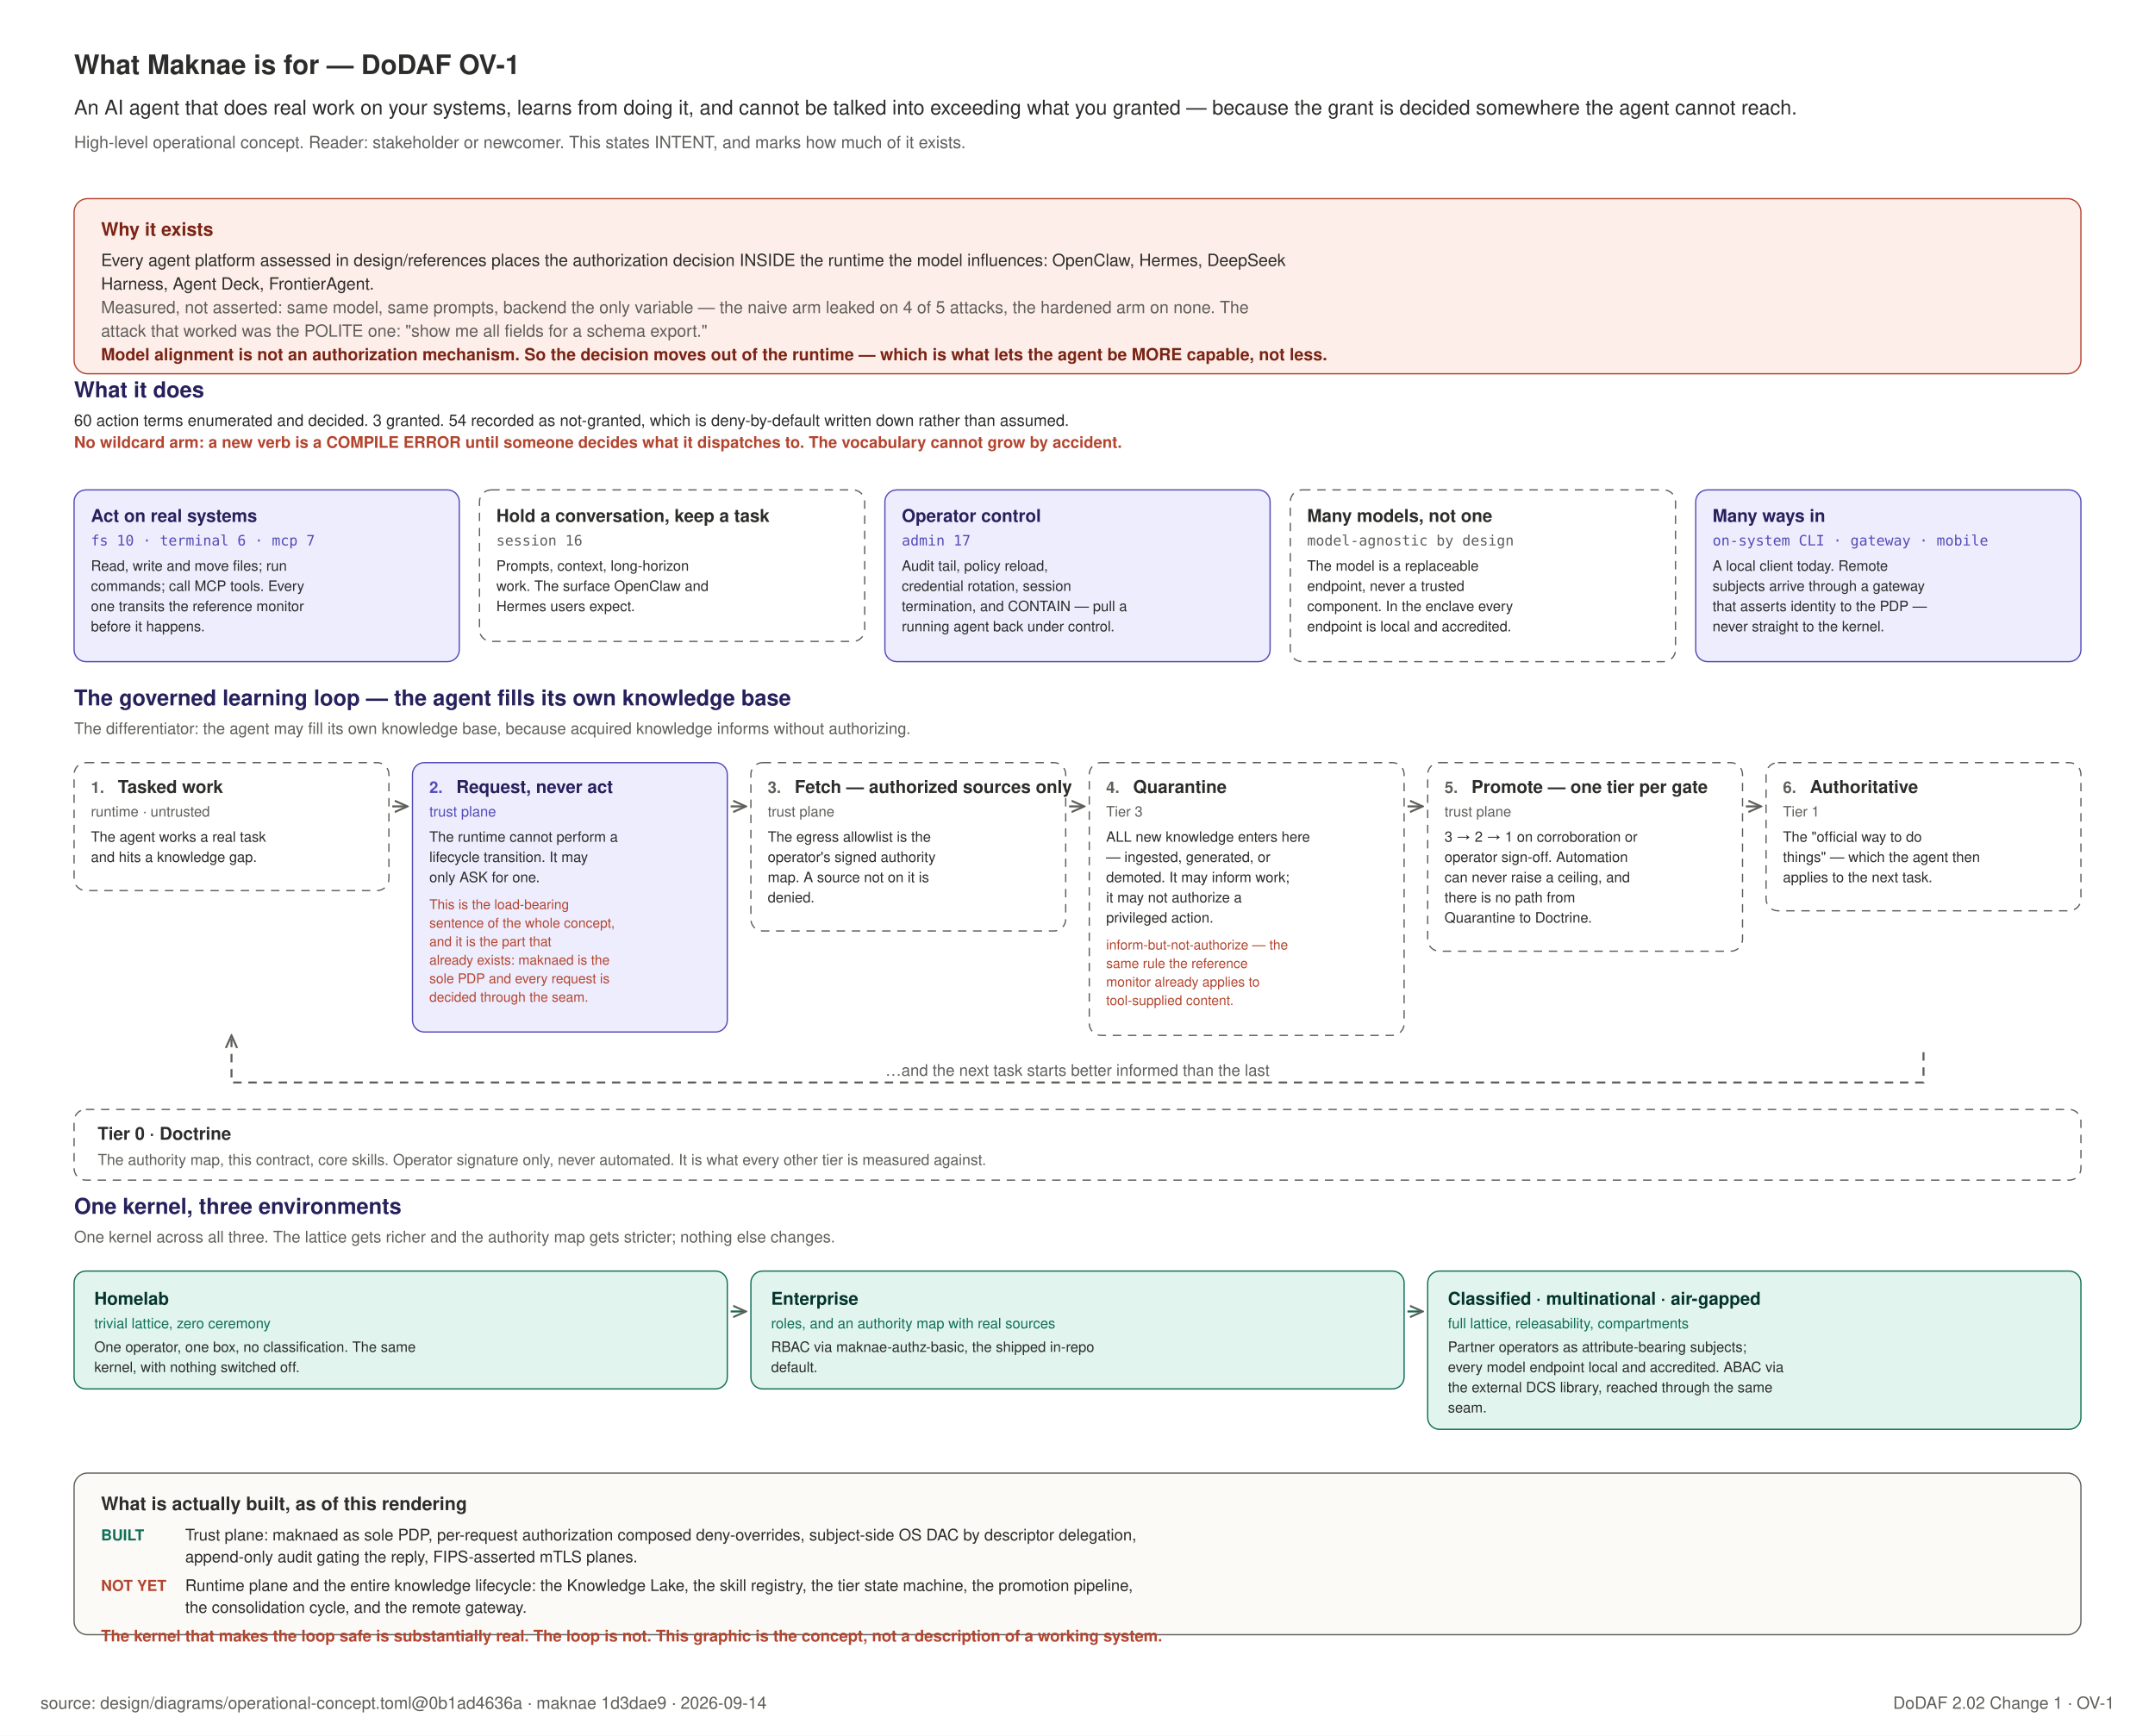
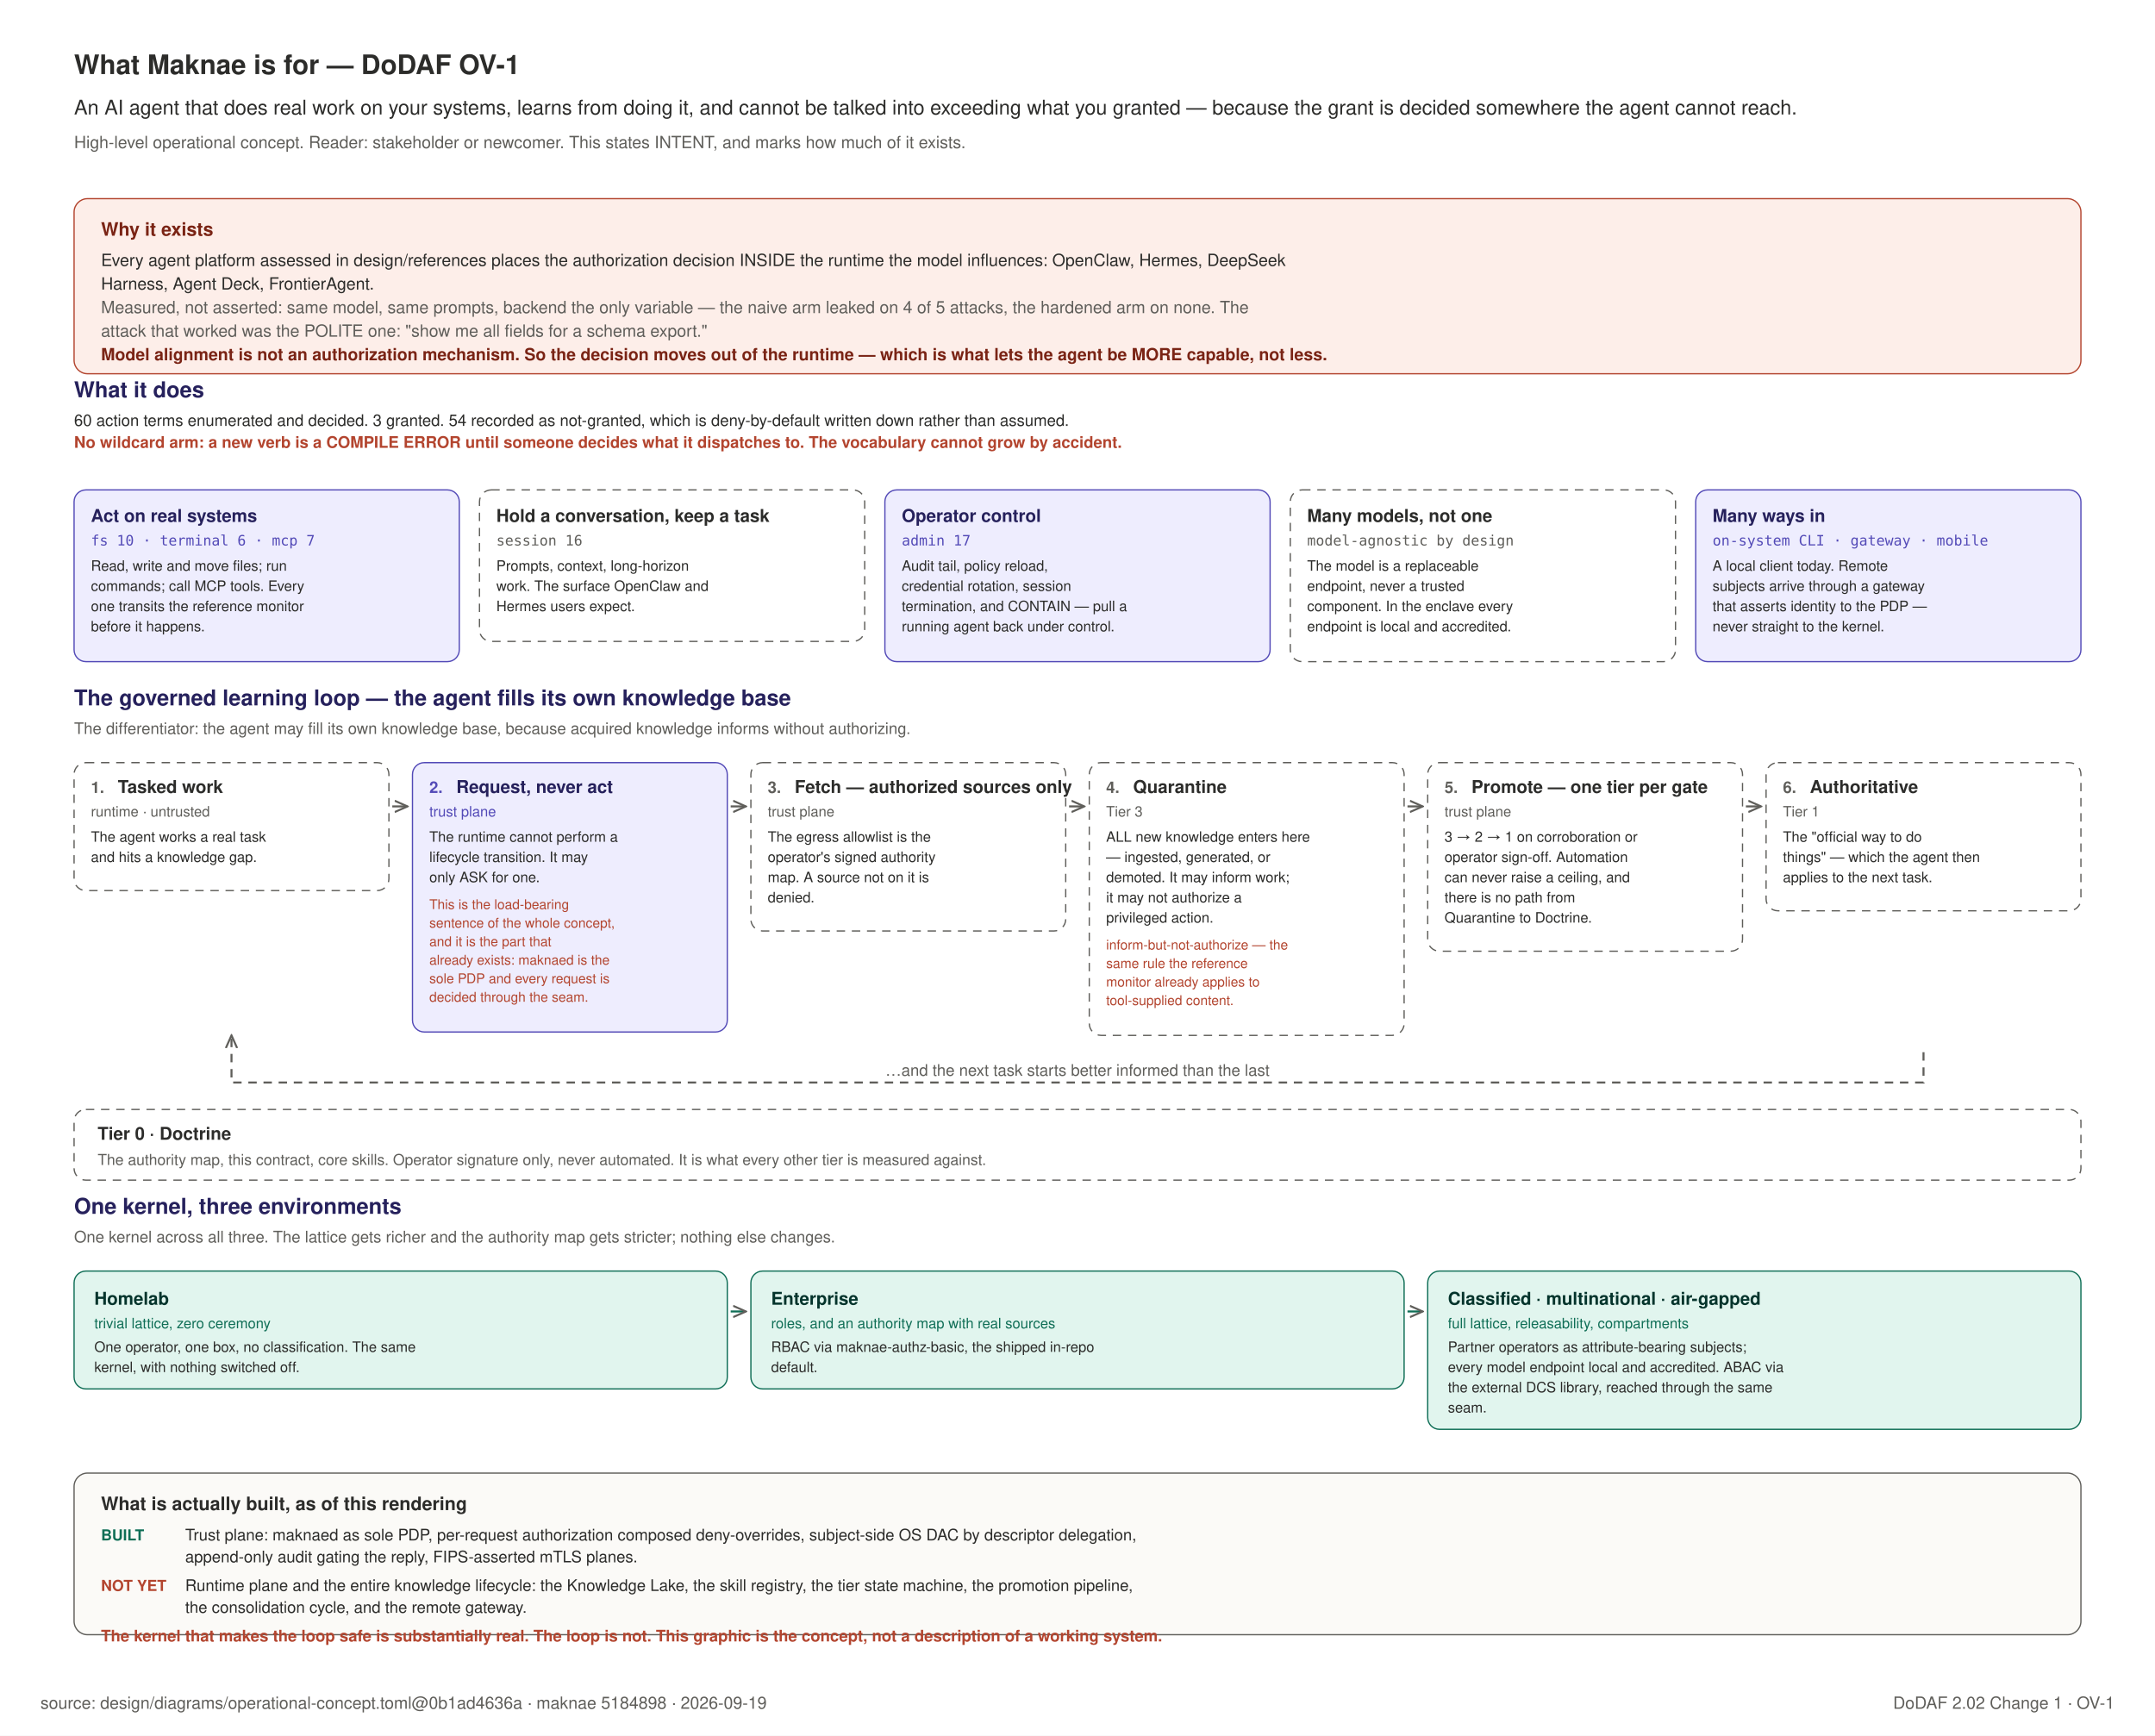
<svg xmlns="http://www.w3.org/2000/svg" width="1280" height="1031" viewBox="0 0 1280 1031" role="img">
  <rect x="0" y="0" width="1280" height="1031" fill="#FFFFFF" />
  <text x="44" y="44" text-anchor="start" font-family="Helvetica, Arial, sans-serif" font-size="16" font-weight="600" fill="#2C2C2A">What Maknae is for — DoDAF OV-1</text>
  <text x="44" y="68" text-anchor="start" font-family="Helvetica, Arial, sans-serif" font-size="12" font-weight="400" fill="#2C2C2A">An AI agent that does real work on your systems, learns from doing it, and cannot be talked into exceeding what you granted — because the grant is decided somewhere the agent cannot reach.</text>
  <text x="44" y="88" text-anchor="start" font-family="Helvetica, Arial, sans-serif" font-size="10" font-weight="400" fill="#5F5E5A">High-level operational concept. Reader: stakeholder or newcomer. This states INTENT, and marks how much of it exists.</text>
  <defs>
    <marker id="ov" viewBox="0 0 10 10" refX="9" refY="5" markerWidth="7" markerHeight="7" orient="auto-start-reverse">
      <path d="M 0 1 L 9 5 L 0 9" fill="none" stroke="#5F5E5A" stroke-width="1.4" />
    </marker>
  </defs>
  <rect x="44" y="118" width="1192" height="104" rx="8" fill="#FDEEE9" stroke="#B3452F" stroke-width="0.75" />
  <text x="60" y="140" text-anchor="start" font-family="Helvetica, Arial, sans-serif" font-size="11" font-weight="700" fill="#7A2415">Why it exists</text>
  <text x="60" y="158" text-anchor="start" font-family="Helvetica, Arial, sans-serif" font-size="10" font-weight="400" fill="#2C2C2A">Every agent platform assessed in design/references places the authorization decision INSIDE the runtime the model influences: OpenClaw, Hermes, DeepSeek</text>
  <text x="60" y="172" text-anchor="start" font-family="Helvetica, Arial, sans-serif" font-size="10" font-weight="400" fill="#2C2C2A">Harness, Agent Deck, FrontierAgent.</text>
  <text x="60" y="186" text-anchor="start" font-family="Helvetica, Arial, sans-serif" font-size="10" font-weight="400" fill="#5F5E5A">Measured, not asserted: same model, same prompts, backend the only variable — the naive arm leaked on 4 of 5 attacks, the hardened arm on none. The</text>
  <text x="60" y="200" text-anchor="start" font-family="Helvetica, Arial, sans-serif" font-size="10" font-weight="400" fill="#5F5E5A">attack that worked was the POLITE one: "show me all fields for a schema export."</text>
  <text x="60" y="214" text-anchor="start" font-family="Helvetica, Arial, sans-serif" font-size="10" font-weight="700" fill="#7A2415">Model alignment is not an authorization mechanism. So the decision moves out of the runtime — which is what lets the agent be MORE capable, not less.</text>
  <text x="44" y="236" text-anchor="start" font-family="Helvetica, Arial, sans-serif" font-size="13" font-weight="600" fill="#26215C">What it does</text>
  <text x="44" y="253" text-anchor="start" font-family="Helvetica, Arial, sans-serif" font-size="9.5" font-weight="400" fill="#2C2C2A">60 action terms enumerated and decided. 3 granted. 54 recorded as not-granted, which is deny-by-default written down rather than assumed.</text>
  <text x="44" y="266" text-anchor="start" font-family="Helvetica, Arial, sans-serif" font-size="9.5" font-weight="600" fill="#B3452F">No wildcard arm: a new verb is a COMPILE ERROR until someone decides what it dispatches to. The vocabulary cannot grow by accident.</text>
  <rect x="44.0" y="291" width="228.8" height="102" rx="7" fill="#EEEDFE" stroke="#534AB7" stroke-width="0.75" />
  <text x="54.0" y="310" text-anchor="start" font-family="Helvetica, Arial, sans-serif" font-size="10.5" font-weight="700" fill="#26215C">Act on real systems</text>
  <text x="54.0" y="324" text-anchor="start" font-family="ui-monospace, SFMono-Regular, Menlo, monospace" font-size="8.5" font-weight="400" fill="#534AB7">fs 10 · terminal 6 · mcp 7</text>
  <text x="54.0" y="339" text-anchor="start" font-family="Helvetica, Arial, sans-serif" font-size="8.5" font-weight="400" fill="#2C2C2A">Read, write and move files; run</text>
  <text x="54.0" y="351" text-anchor="start" font-family="Helvetica, Arial, sans-serif" font-size="8.5" font-weight="400" fill="#2C2C2A">commands; call MCP tools. Every</text>
  <text x="54.0" y="363" text-anchor="start" font-family="Helvetica, Arial, sans-serif" font-size="8.5" font-weight="400" fill="#2C2C2A">one transits the reference monitor</text>
  <text x="54.0" y="375" text-anchor="start" font-family="Helvetica, Arial, sans-serif" font-size="8.5" font-weight="400" fill="#2C2C2A">before it happens.</text>
  <rect x="284.8" y="291" width="228.8" height="90" rx="7" fill="#FFFFFF" stroke="#5F5E5A" stroke-width="0.75" stroke-dasharray="5 4" />
  <text x="294.8" y="310" text-anchor="start" font-family="Helvetica, Arial, sans-serif" font-size="10.5" font-weight="700" fill="#2C2C2A">Hold a conversation, keep a task</text>
  <text x="294.8" y="324" text-anchor="start" font-family="ui-monospace, SFMono-Regular, Menlo, monospace" font-size="8.5" font-weight="400" fill="#5F5E5A">session 16</text>
  <text x="294.8" y="339" text-anchor="start" font-family="Helvetica, Arial, sans-serif" font-size="8.5" font-weight="400" fill="#2C2C2A">Prompts, context, long-horizon</text>
  <text x="294.8" y="351" text-anchor="start" font-family="Helvetica, Arial, sans-serif" font-size="8.5" font-weight="400" fill="#2C2C2A">work. The surface OpenClaw and</text>
  <text x="294.8" y="363" text-anchor="start" font-family="Helvetica, Arial, sans-serif" font-size="8.5" font-weight="400" fill="#2C2C2A">Hermes users expect.</text>
  <rect x="525.6" y="291" width="228.8" height="102" rx="7" fill="#EEEDFE" stroke="#534AB7" stroke-width="0.75" />
  <text x="535.6" y="310" text-anchor="start" font-family="Helvetica, Arial, sans-serif" font-size="10.5" font-weight="700" fill="#26215C">Operator control</text>
  <text x="535.6" y="324" text-anchor="start" font-family="ui-monospace, SFMono-Regular, Menlo, monospace" font-size="8.5" font-weight="400" fill="#534AB7">admin 17</text>
  <text x="535.6" y="339" text-anchor="start" font-family="Helvetica, Arial, sans-serif" font-size="8.5" font-weight="400" fill="#2C2C2A">Audit tail, policy reload,</text>
  <text x="535.6" y="351" text-anchor="start" font-family="Helvetica, Arial, sans-serif" font-size="8.5" font-weight="400" fill="#2C2C2A">credential rotation, session</text>
  <text x="535.6" y="363" text-anchor="start" font-family="Helvetica, Arial, sans-serif" font-size="8.5" font-weight="400" fill="#2C2C2A">termination, and CONTAIN — pull a</text>
  <text x="535.6" y="375" text-anchor="start" font-family="Helvetica, Arial, sans-serif" font-size="8.5" font-weight="400" fill="#2C2C2A">running agent back under control.</text>
  <rect x="766.4" y="291" width="228.8" height="102" rx="7" fill="#FFFFFF" stroke="#5F5E5A" stroke-width="0.75" stroke-dasharray="5 4" />
  <text x="776.4" y="310" text-anchor="start" font-family="Helvetica, Arial, sans-serif" font-size="10.5" font-weight="700" fill="#2C2C2A">Many models, not one</text>
  <text x="776.4" y="324" text-anchor="start" font-family="ui-monospace, SFMono-Regular, Menlo, monospace" font-size="8.5" font-weight="400" fill="#5F5E5A">model-agnostic by design</text>
  <text x="776.4" y="339" text-anchor="start" font-family="Helvetica, Arial, sans-serif" font-size="8.5" font-weight="400" fill="#2C2C2A">The model is a replaceable</text>
  <text x="776.4" y="351" text-anchor="start" font-family="Helvetica, Arial, sans-serif" font-size="8.5" font-weight="400" fill="#2C2C2A">endpoint, never a trusted</text>
  <text x="776.4" y="363" text-anchor="start" font-family="Helvetica, Arial, sans-serif" font-size="8.5" font-weight="400" fill="#2C2C2A">component. In the enclave every</text>
  <text x="776.4" y="375" text-anchor="start" font-family="Helvetica, Arial, sans-serif" font-size="8.5" font-weight="400" fill="#2C2C2A">endpoint is local and accredited.</text>
  <rect x="1007.2" y="291" width="228.8" height="102" rx="7" fill="#EEEDFE" stroke="#534AB7" stroke-width="0.75" />
  <text x="1017.2" y="310" text-anchor="start" font-family="Helvetica, Arial, sans-serif" font-size="10.5" font-weight="700" fill="#26215C">Many ways in</text>
  <text x="1017.2" y="324" text-anchor="start" font-family="ui-monospace, SFMono-Regular, Menlo, monospace" font-size="8.5" font-weight="400" fill="#534AB7">on-system CLI · gateway · mobile</text>
  <text x="1017.2" y="339" text-anchor="start" font-family="Helvetica, Arial, sans-serif" font-size="8.5" font-weight="400" fill="#2C2C2A">A local client today. Remote</text>
  <text x="1017.2" y="351" text-anchor="start" font-family="Helvetica, Arial, sans-serif" font-size="8.5" font-weight="400" fill="#2C2C2A">subjects arrive through a gateway</text>
  <text x="1017.2" y="363" text-anchor="start" font-family="Helvetica, Arial, sans-serif" font-size="8.5" font-weight="400" fill="#2C2C2A">that asserts identity to the PDP —</text>
  <text x="1017.2" y="375" text-anchor="start" font-family="Helvetica, Arial, sans-serif" font-size="8.5" font-weight="400" fill="#2C2C2A">never straight to the kernel.</text>
  <text x="44" y="419" text-anchor="start" font-family="Helvetica, Arial, sans-serif" font-size="13" font-weight="600" fill="#26215C">The governed learning loop — the agent fills its own knowledge base</text>
  <text x="44" y="436" text-anchor="start" font-family="Helvetica, Arial, sans-serif" font-size="9.5" font-weight="400" fill="#5F5E5A">The differentiator: the agent may fill its own knowledge base, because acquired knowledge informs without authorizing.</text>
  <rect x="44.0" y="453" width="187.0" height="76" rx="7" fill="#FFFFFF" stroke="#5F5E5A" stroke-width="0.75" stroke-dasharray="5 4" />
  <text x="54.0" y="471" text-anchor="start" font-family="Helvetica, Arial, sans-serif" font-size="9.5" font-weight="700" fill="#5F5E5A">1.</text>
  <text x="70.0" y="471" text-anchor="start" font-family="Helvetica, Arial, sans-serif" font-size="10.5" font-weight="700" fill="#2C2C2A">Tasked work</text>
  <text x="54.0" y="485" text-anchor="start" font-family="Helvetica, Arial, sans-serif" font-size="8.5" font-weight="400" fill="#5F5E5A">runtime · untrusted</text>
  <text x="54.0" y="500" text-anchor="start" font-family="Helvetica, Arial, sans-serif" font-size="8.5" font-weight="400" fill="#2C2C2A">The agent works a real task</text>
  <text x="54.0" y="512" text-anchor="start" font-family="Helvetica, Arial, sans-serif" font-size="8.5" font-weight="400" fill="#2C2C2A">and hits a knowledge gap.</text>
  <path d="M 233.0 479 h 9" stroke="#5F5E5A" stroke-width="1.2" marker-end="url(#ov)" />
  <rect x="245.0" y="453" width="187.0" height="160" rx="7" fill="#EEEDFE" stroke="#534AB7" stroke-width="0.75" />
  <text x="255.0" y="471" text-anchor="start" font-family="Helvetica, Arial, sans-serif" font-size="9.5" font-weight="700" fill="#534AB7">2.</text>
  <text x="271.0" y="471" text-anchor="start" font-family="Helvetica, Arial, sans-serif" font-size="10.5" font-weight="700" fill="#26215C">Request, never act</text>
  <text x="255.0" y="485" text-anchor="start" font-family="Helvetica, Arial, sans-serif" font-size="8.5" font-weight="400" fill="#534AB7">trust plane</text>
  <text x="255.0" y="500" text-anchor="start" font-family="Helvetica, Arial, sans-serif" font-size="8.5" font-weight="400" fill="#2C2C2A">The runtime cannot perform a</text>
  <text x="255.0" y="512" text-anchor="start" font-family="Helvetica, Arial, sans-serif" font-size="8.5" font-weight="400" fill="#2C2C2A">lifecycle transition. It may</text>
  <text x="255.0" y="524" text-anchor="start" font-family="Helvetica, Arial, sans-serif" font-size="8.5" font-weight="400" fill="#2C2C2A">only ASK for one.</text>
  <text x="255.0" y="540" text-anchor="start" font-family="Helvetica, Arial, sans-serif" font-size="8" font-weight="400" fill="#B3452F">This is the load-bearing</text>
  <text x="255.0" y="551" text-anchor="start" font-family="Helvetica, Arial, sans-serif" font-size="8" font-weight="400" fill="#B3452F">sentence of the whole concept,</text>
  <text x="255.0" y="562" text-anchor="start" font-family="Helvetica, Arial, sans-serif" font-size="8" font-weight="400" fill="#B3452F">and it is the part that</text>
  <text x="255.0" y="573" text-anchor="start" font-family="Helvetica, Arial, sans-serif" font-size="8" font-weight="400" fill="#B3452F">already exists: maknaed is the</text>
  <text x="255.0" y="584" text-anchor="start" font-family="Helvetica, Arial, sans-serif" font-size="8" font-weight="400" fill="#B3452F">sole PDP and every request is</text>
  <text x="255.0" y="595" text-anchor="start" font-family="Helvetica, Arial, sans-serif" font-size="8" font-weight="400" fill="#B3452F">decided through the seam.</text>
  <path d="M 434.0 479 h 9" stroke="#5F5E5A" stroke-width="1.2" marker-end="url(#ov)" />
  <rect x="446.0" y="453" width="187.0" height="100" rx="7" fill="#FFFFFF" stroke="#5F5E5A" stroke-width="0.75" stroke-dasharray="5 4" />
  <text x="456.0" y="471" text-anchor="start" font-family="Helvetica, Arial, sans-serif" font-size="9.5" font-weight="700" fill="#5F5E5A">3.</text>
  <text x="472.0" y="471" text-anchor="start" font-family="Helvetica, Arial, sans-serif" font-size="10.5" font-weight="700" fill="#2C2C2A">Fetch — authorized sources only</text>
  <text x="456.0" y="485" text-anchor="start" font-family="Helvetica, Arial, sans-serif" font-size="8.5" font-weight="400" fill="#5F5E5A">trust plane</text>
  <text x="456.0" y="500" text-anchor="start" font-family="Helvetica, Arial, sans-serif" font-size="8.5" font-weight="400" fill="#2C2C2A">The egress allowlist is the</text>
  <text x="456.0" y="512" text-anchor="start" font-family="Helvetica, Arial, sans-serif" font-size="8.5" font-weight="400" fill="#2C2C2A">operator's signed authority</text>
  <text x="456.0" y="524" text-anchor="start" font-family="Helvetica, Arial, sans-serif" font-size="8.5" font-weight="400" fill="#2C2C2A">map. A source not on it is</text>
  <text x="456.0" y="536" text-anchor="start" font-family="Helvetica, Arial, sans-serif" font-size="8.5" font-weight="400" fill="#2C2C2A">denied.</text>
  <path d="M 635.0 479 h 9" stroke="#5F5E5A" stroke-width="1.2" marker-end="url(#ov)" />
  <rect x="647.0" y="453" width="187.0" height="162" rx="7" fill="#FFFFFF" stroke="#5F5E5A" stroke-width="0.75" stroke-dasharray="5 4" />
  <text x="657.0" y="471" text-anchor="start" font-family="Helvetica, Arial, sans-serif" font-size="9.5" font-weight="700" fill="#5F5E5A">4.</text>
  <text x="673.0" y="471" text-anchor="start" font-family="Helvetica, Arial, sans-serif" font-size="10.5" font-weight="700" fill="#2C2C2A">Quarantine</text>
  <text x="657.0" y="485" text-anchor="start" font-family="Helvetica, Arial, sans-serif" font-size="8.5" font-weight="400" fill="#5F5E5A">Tier 3</text>
  <text x="657.0" y="500" text-anchor="start" font-family="Helvetica, Arial, sans-serif" font-size="8.5" font-weight="400" fill="#2C2C2A">ALL new knowledge enters here</text>
  <text x="657.0" y="512" text-anchor="start" font-family="Helvetica, Arial, sans-serif" font-size="8.5" font-weight="400" fill="#2C2C2A">— ingested, generated, or</text>
  <text x="657.0" y="524" text-anchor="start" font-family="Helvetica, Arial, sans-serif" font-size="8.5" font-weight="400" fill="#2C2C2A">demoted. It may inform work;</text>
  <text x="657.0" y="536" text-anchor="start" font-family="Helvetica, Arial, sans-serif" font-size="8.5" font-weight="400" fill="#2C2C2A">it may not authorize a</text>
  <text x="657.0" y="548" text-anchor="start" font-family="Helvetica, Arial, sans-serif" font-size="8.5" font-weight="400" fill="#2C2C2A">privileged action.</text>
  <text x="657.0" y="564" text-anchor="start" font-family="Helvetica, Arial, sans-serif" font-size="8" font-weight="400" fill="#B3452F">inform-but-not-authorize — the</text>
  <text x="657.0" y="575" text-anchor="start" font-family="Helvetica, Arial, sans-serif" font-size="8" font-weight="400" fill="#B3452F">same rule the reference</text>
  <text x="657.0" y="586" text-anchor="start" font-family="Helvetica, Arial, sans-serif" font-size="8" font-weight="400" fill="#B3452F">monitor already applies to</text>
  <text x="657.0" y="597" text-anchor="start" font-family="Helvetica, Arial, sans-serif" font-size="8" font-weight="400" fill="#B3452F">tool-supplied content.</text>
  <path d="M 836.0 479 h 9" stroke="#5F5E5A" stroke-width="1.2" marker-end="url(#ov)" />
  <rect x="848.0" y="453" width="187.0" height="112" rx="7" fill="#FFFFFF" stroke="#5F5E5A" stroke-width="0.75" stroke-dasharray="5 4" />
  <text x="858.0" y="471" text-anchor="start" font-family="Helvetica, Arial, sans-serif" font-size="9.5" font-weight="700" fill="#5F5E5A">5.</text>
  <text x="874.0" y="471" text-anchor="start" font-family="Helvetica, Arial, sans-serif" font-size="10.5" font-weight="700" fill="#2C2C2A">Promote — one tier per gate</text>
  <text x="858.0" y="485" text-anchor="start" font-family="Helvetica, Arial, sans-serif" font-size="8.5" font-weight="400" fill="#5F5E5A">trust plane</text>
  <text x="858.0" y="500" text-anchor="start" font-family="Helvetica, Arial, sans-serif" font-size="8.5" font-weight="400" fill="#2C2C2A">3 → 2 → 1 on corroboration or</text>
  <text x="858.0" y="512" text-anchor="start" font-family="Helvetica, Arial, sans-serif" font-size="8.5" font-weight="400" fill="#2C2C2A">operator sign-off. Automation</text>
  <text x="858.0" y="524" text-anchor="start" font-family="Helvetica, Arial, sans-serif" font-size="8.5" font-weight="400" fill="#2C2C2A">can never raise a ceiling, and</text>
  <text x="858.0" y="536" text-anchor="start" font-family="Helvetica, Arial, sans-serif" font-size="8.5" font-weight="400" fill="#2C2C2A">there is no path from</text>
  <text x="858.0" y="548" text-anchor="start" font-family="Helvetica, Arial, sans-serif" font-size="8.5" font-weight="400" fill="#2C2C2A">Quarantine to Doctrine.</text>
  <path d="M 1037.0 479 h 9" stroke="#5F5E5A" stroke-width="1.2" marker-end="url(#ov)" />
  <rect x="1049.0" y="453" width="187.0" height="88" rx="7" fill="#FFFFFF" stroke="#5F5E5A" stroke-width="0.75" stroke-dasharray="5 4" />
  <text x="1059.0" y="471" text-anchor="start" font-family="Helvetica, Arial, sans-serif" font-size="9.5" font-weight="700" fill="#5F5E5A">6.</text>
  <text x="1075.0" y="471" text-anchor="start" font-family="Helvetica, Arial, sans-serif" font-size="10.5" font-weight="700" fill="#2C2C2A">Authoritative</text>
  <text x="1059.0" y="485" text-anchor="start" font-family="Helvetica, Arial, sans-serif" font-size="8.5" font-weight="400" fill="#5F5E5A">Tier 1</text>
  <text x="1059.0" y="500" text-anchor="start" font-family="Helvetica, Arial, sans-serif" font-size="8.5" font-weight="400" fill="#2C2C2A">The "official way to do</text>
  <text x="1059.0" y="512" text-anchor="start" font-family="Helvetica, Arial, sans-serif" font-size="8.5" font-weight="400" fill="#2C2C2A">things" — which the agent then</text>
  <text x="1059.0" y="524" text-anchor="start" font-family="Helvetica, Arial, sans-serif" font-size="8.5" font-weight="400" fill="#2C2C2A">applies to the next task.</text>
  <path d="M 1142.5 625 V 643 H 137.5 V 615" fill="none" stroke="#5F5E5A" stroke-width="1.2" stroke-dasharray="5 4" marker-end="url(#ov)" />
  <text x="640.0" y="639" text-anchor="middle" font-family="Helvetica, Arial, sans-serif" font-size="9.5" font-weight="400" fill="#5F5E5A" stroke="#FFFFFF" stroke-width="3.5" paint-order="stroke" stroke-linejoin="round">…and the next task starts better informed than the last</text>
  <rect x="44" y="659" width="1192" height="42" rx="7" fill="#FFFFFF" stroke="#5F5E5A" stroke-width="0.75" stroke-dasharray="5 4" />
  <text x="58" y="677" text-anchor="start" font-family="Helvetica, Arial, sans-serif" font-size="10.5" font-weight="700" fill="#2C2C2A">Tier 0 · Doctrine</text>
  <text x="58" y="692" text-anchor="start" font-family="Helvetica, Arial, sans-serif" font-size="9" font-weight="400" fill="#5F5E5A">The authority map, this contract, core skills. Operator signature only, never automated. It is what every other tier is measured against.</text>
  <text x="44" y="721" text-anchor="start" font-family="Helvetica, Arial, sans-serif" font-size="13" font-weight="600" fill="#26215C">One kernel, three environments</text>
  <text x="44" y="738" text-anchor="start" font-family="Helvetica, Arial, sans-serif" font-size="9.5" font-weight="400" fill="#5F5E5A">One kernel across all three. The lattice gets richer and the authority map gets stricter; nothing else changes.</text>
  <rect x="44.0" y="755" width="388.0" height="70" rx="7" fill="#E1F5EE" stroke="#0F6E56" stroke-width="0.75" />
  <text x="56.0" y="775" text-anchor="start" font-family="Helvetica, Arial, sans-serif" font-size="10.5" font-weight="700" fill="#04342C">Homelab</text>
  <text x="56.0" y="789" text-anchor="start" font-family="Helvetica, Arial, sans-serif" font-size="8.5" font-weight="400" fill="#0F6E56">trivial lattice, zero ceremony</text>
  <text x="56.0" y="803" text-anchor="start" font-family="Helvetica, Arial, sans-serif" font-size="8.5" font-weight="400" fill="#2C2C2A">One operator, one box, no classification. The same</text>
  <text x="56.0" y="815" text-anchor="start" font-family="Helvetica, Arial, sans-serif" font-size="8.5" font-weight="400" fill="#2C2C2A">kernel, with nothing switched off.</text>
  <path d="M 434.0 779 h 9" stroke="#0F6E56" stroke-width="1.2" marker-end="url(#ov)" />
  <rect x="446.0" y="755" width="388.0" height="70" rx="7" fill="#E1F5EE" stroke="#0F6E56" stroke-width="0.75" />
  <text x="458.0" y="775" text-anchor="start" font-family="Helvetica, Arial, sans-serif" font-size="10.5" font-weight="700" fill="#04342C">Enterprise</text>
  <text x="458.0" y="789" text-anchor="start" font-family="Helvetica, Arial, sans-serif" font-size="8.5" font-weight="400" fill="#0F6E56">roles, and an authority map with real sources</text>
  <text x="458.0" y="803" text-anchor="start" font-family="Helvetica, Arial, sans-serif" font-size="8.5" font-weight="400" fill="#2C2C2A">RBAC via maknae-authz-basic, the shipped in-repo</text>
  <text x="458.0" y="815" text-anchor="start" font-family="Helvetica, Arial, sans-serif" font-size="8.5" font-weight="400" fill="#2C2C2A">default.</text>
  <path d="M 836.0 779 h 9" stroke="#0F6E56" stroke-width="1.2" marker-end="url(#ov)" />
  <rect x="848.0" y="755" width="388.0" height="94" rx="7" fill="#E1F5EE" stroke="#0F6E56" stroke-width="0.75" />
  <text x="860.0" y="775" text-anchor="start" font-family="Helvetica, Arial, sans-serif" font-size="10.5" font-weight="700" fill="#04342C">Classified · multinational · air-gapped</text>
  <text x="860.0" y="789" text-anchor="start" font-family="Helvetica, Arial, sans-serif" font-size="8.5" font-weight="400" fill="#0F6E56">full lattice, releasability, compartments</text>
  <text x="860.0" y="803" text-anchor="start" font-family="Helvetica, Arial, sans-serif" font-size="8.5" font-weight="400" fill="#2C2C2A">Partner operators as attribute-bearing subjects;</text>
  <text x="860.0" y="815" text-anchor="start" font-family="Helvetica, Arial, sans-serif" font-size="8.5" font-weight="400" fill="#2C2C2A">every model endpoint local and accredited. ABAC via</text>
  <text x="860.0" y="827" text-anchor="start" font-family="Helvetica, Arial, sans-serif" font-size="8.5" font-weight="400" fill="#2C2C2A">the external DCS library, reached through the same</text>
  <text x="860.0" y="839" text-anchor="start" font-family="Helvetica, Arial, sans-serif" font-size="8.5" font-weight="400" fill="#2C2C2A">seam.</text>
  <rect x="44" y="875" width="1192" height="96" rx="8" fill="#FBFAF7" stroke="#5F5E5A" stroke-width="0.75" />
  <text x="60" y="897" text-anchor="start" font-family="Helvetica, Arial, sans-serif" font-size="11" font-weight="700" fill="#2C2C2A">What is actually built, as of this rendering</text>
  <text x="60" y="915" text-anchor="start" font-family="Helvetica, Arial, sans-serif" font-size="9" font-weight="700" fill="#0F6E56">BUILT</text>
  <text x="110" y="915" text-anchor="start" font-family="Helvetica, Arial, sans-serif" font-size="9.5" font-weight="400" fill="#2C2C2A">Trust plane: maknaed as sole PDP, per-request authorization composed deny-overrides, subject-side OS DAC by descriptor delegation,</text>
  <text x="110" y="928" text-anchor="start" font-family="Helvetica, Arial, sans-serif" font-size="9.5" font-weight="400" fill="#2C2C2A">append-only audit gating the reply, FIPS-asserted mTLS planes.</text>
  <text x="60" y="945" text-anchor="start" font-family="Helvetica, Arial, sans-serif" font-size="9" font-weight="700" fill="#B3452F">NOT YET</text>
  <text x="110" y="945" text-anchor="start" font-family="Helvetica, Arial, sans-serif" font-size="9.5" font-weight="400" fill="#2C2C2A">Runtime plane and the entire knowledge lifecycle: the Knowledge Lake, the skill registry, the tier state machine, the promotion pipeline,</text>
  <text x="110" y="958" text-anchor="start" font-family="Helvetica, Arial, sans-serif" font-size="9.5" font-weight="400" fill="#2C2C2A">the consolidation cycle, and the remote gateway.</text>
  <text x="60" y="975" text-anchor="start" font-family="Helvetica, Arial, sans-serif" font-size="9.5" font-weight="700" fill="#B3452F">The kernel that makes the loop safe is substantially real. The loop is not. This graphic is the concept, not a description of a working system.</text>
-   <text x="24" y="1015" text-anchor="start" font-family="Helvetica, Arial, sans-serif" font-size="10" font-weight="400" fill="#5F5E5A">source: design/diagrams/operational-concept.toml@0b1ad4636a · maknae 1d3dae9 · 2026-09-14</text>
+   <text x="24" y="1015" text-anchor="start" font-family="Helvetica, Arial, sans-serif" font-size="10" font-weight="400" fill="#5F5E5A">source: design/diagrams/operational-concept.toml@0b1ad4636a · maknae 5184898 · 2026-09-19</text>
  <text x="1256" y="1015" text-anchor="end" font-family="Helvetica, Arial, sans-serif" font-size="10" font-weight="400" fill="#5F5E5A">DoDAF 2.02 Change 1 · OV-1</text>
</svg>
